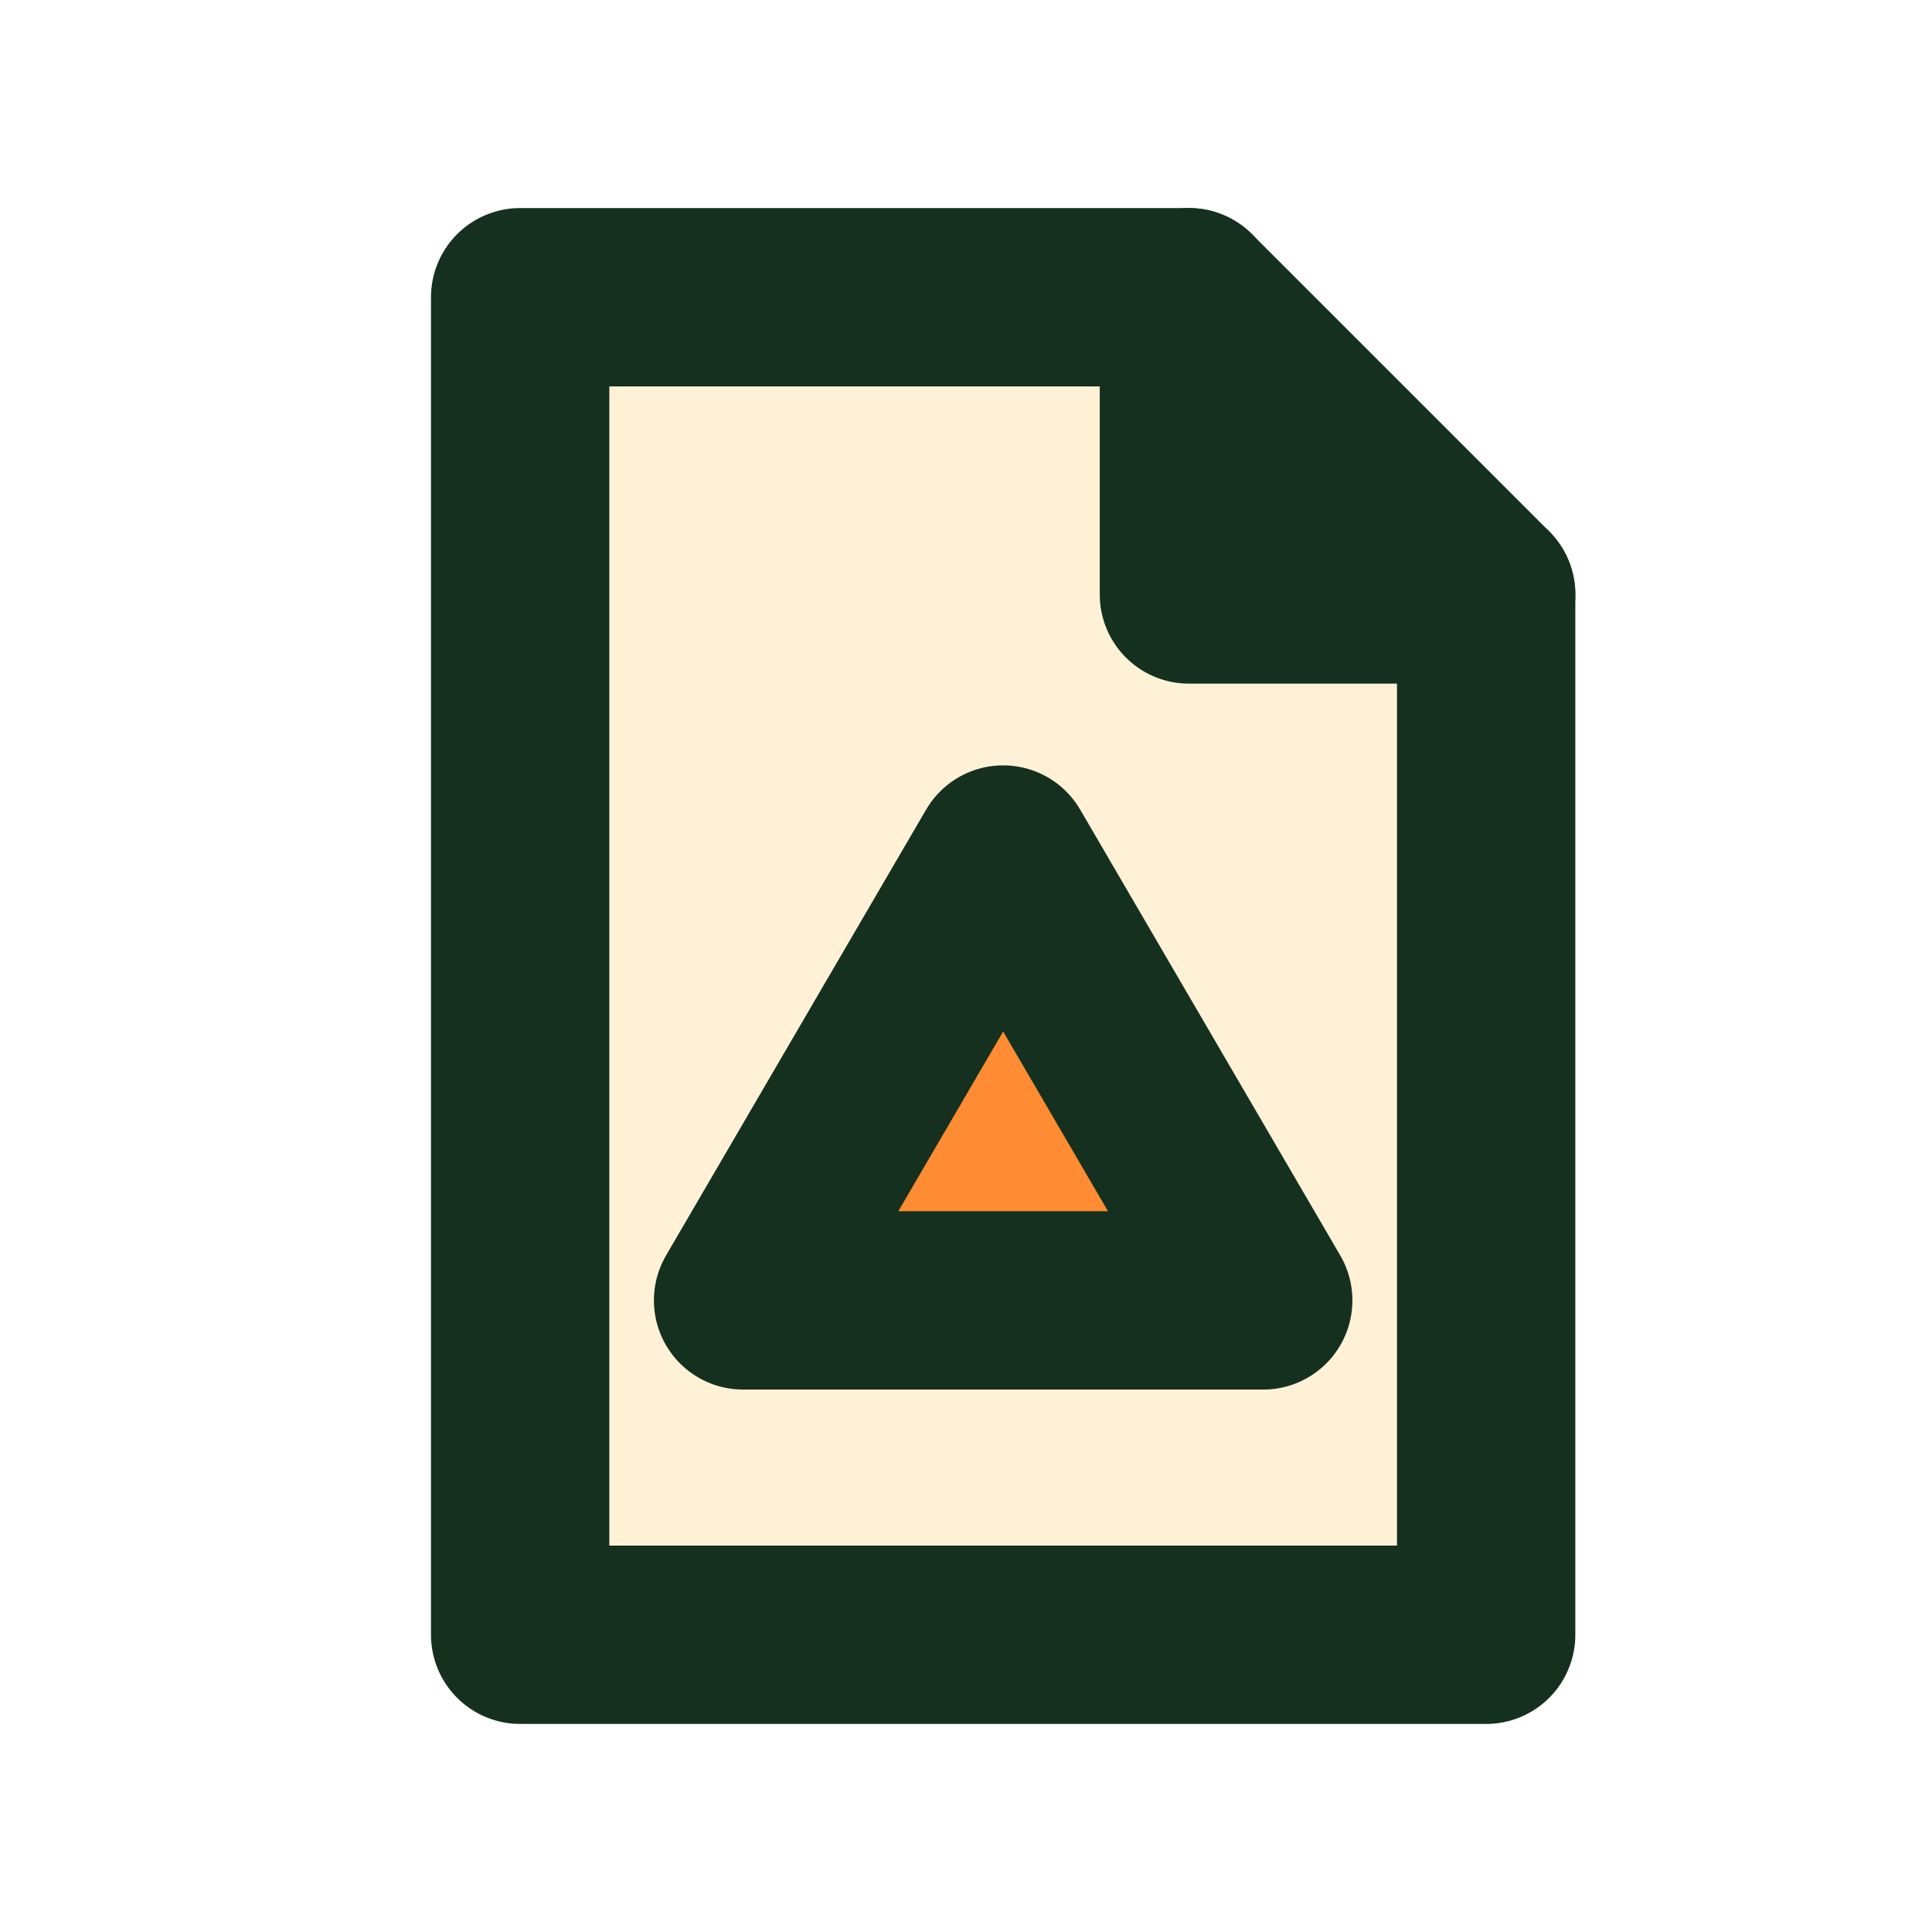
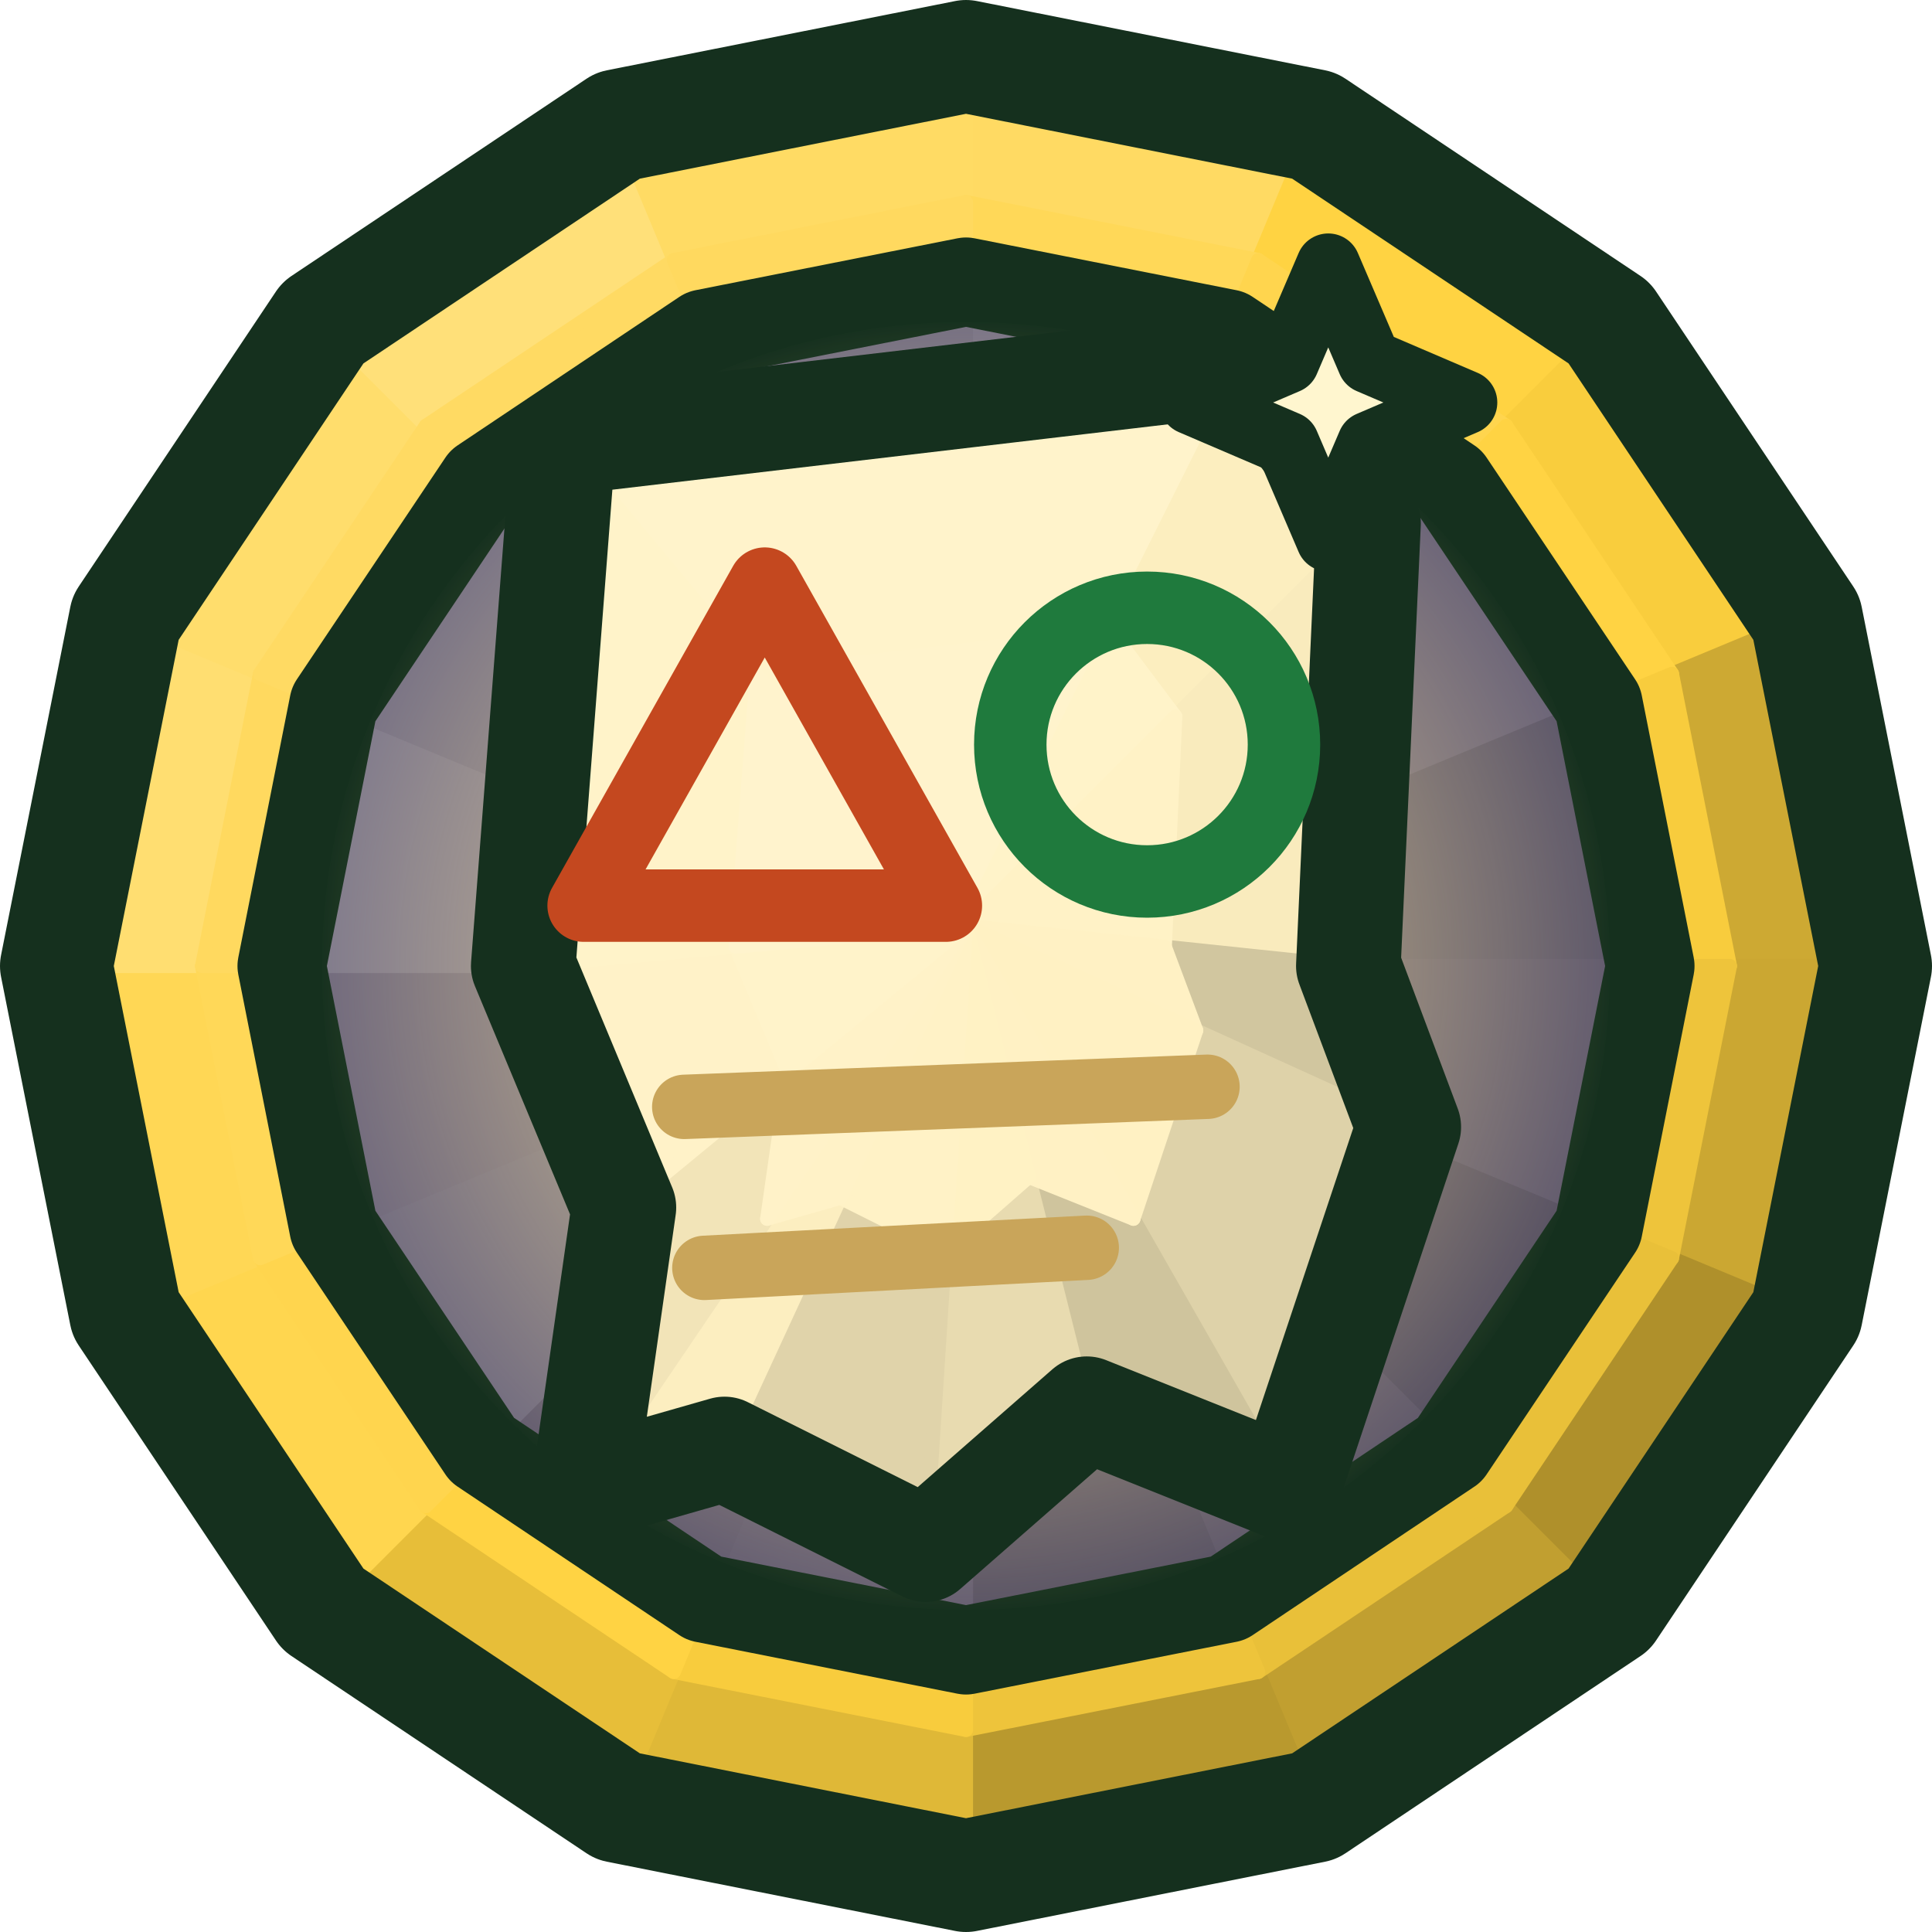
- <svg xmlns="http://www.w3.org/2000/svg" width="24" height="24" viewBox="-1 -1 26 26" fill="none" stroke="#15301E" stroke-width="2.4" stroke-linecap="round" stroke-linejoin="round">
-   <path d="M6 3 L15 3 L19 7 L19 21 L6 21 Z" fill="#FFF1D6" />
-   <path d="M15 3 L15 7 L19 7" fill="none" />
-   <path d="M9 16.5 L12.5 10.5 L16 16.5 Z" fill="#FF8C32" />
+ <svg xmlns="http://www.w3.org/2000/svg" width="48" height="48" viewBox="0 0 48 48">
+   <defs>
+     <clipPath id="page_codex-c0">
+       <polygon points="24.00,1.40 32.65,3.12 39.98,8.02 44.88,15.35 46.60,24.00 44.88,32.65 39.98,39.98 32.65,44.88 24.00,46.60 15.35,44.88 8.02,39.98 3.12,32.65 1.40,24.00 3.12,15.35 8.02,8.02 15.35,3.12" />
+     </clipPath>
+     <clipPath id="page_codex-c1">
+       <polygon points="24.00,7.00 30.51,8.29 36.02,11.98 39.71,17.49 41.00,24.00 39.71,30.51 36.02,36.02 30.51,39.71 24.00,41.00 17.49,39.71 11.98,36.02 8.29,30.51 7.00,24.00 8.29,17.49 11.98,11.98 17.49,8.29" />
+     </clipPath>
+     <radialGradient id="page_codex-glow">
+       <stop offset="0" stop-color="#FFE89E" stop-opacity=".95" />
+       <stop offset="1" stop-color="#FFE89E" stop-opacity="0" />
+     </radialGradient>
+     <clipPath id="page_codex-c2">
+       <polygon points="14.00,11.00 31.00,9.00 34.00,13.00 33.50,24.00 35.00,28.00 32.00,37.00 27.00,35.00 23.00,38.50 18.00,36.00 14.50,37.00 15.50,30.00 13.00,24.00" />
+     </clipPath>
+   </defs>
+   <polygon points="24.00,1.40 32.65,3.12 39.98,8.02 44.88,15.35 46.60,24.00 44.88,32.65 39.98,39.98 32.65,44.88 24.00,46.60 15.35,44.88 8.02,39.98 3.12,32.65 1.40,24.00 3.12,15.35 8.02,8.02 15.35,3.12" fill="#FFD23F" />
+   <g clip-path="url(#page_codex-c0)">
+     <polygon points="24.00,1.40 32.65,3.12 31.26,6.46 24.00,5.02" fill="#ffda63" stroke="#ffda63" stroke-width="0.35" stroke-linejoin="round" />
+     <polygon points="32.65,3.12 39.98,8.02 37.42,10.58 31.26,6.46" fill="#ffd342" stroke="#ffd342" stroke-width="0.35" stroke-linejoin="round" />
+     <polygon points="39.98,8.02 44.88,15.35 41.54,16.74 37.42,10.58" fill="#f9cd3d" stroke="#f9cd3d" stroke-width="0.35" stroke-linejoin="round" />
+     <polygon points="44.88,15.35 46.60,24.00 42.98,24.00 41.54,16.74" fill="#cda933" stroke="#cda933" stroke-width="0.35" stroke-linejoin="round" />
+     <polygon points="46.60,24.00 44.88,32.65 41.54,31.26 42.98,24.00" fill="#cba732" stroke="#cba732" stroke-width="0.35" stroke-linejoin="round" />
+     <polygon points="44.88,32.65 39.98,39.98 37.42,37.42 41.54,31.26" fill="#af902b" stroke="#af902b" stroke-width="0.35" stroke-linejoin="round" />
+     <polygon points="39.98,39.98 32.65,44.88 31.26,41.54 37.42,37.42" fill="#c19f30" stroke="#c19f30" stroke-width="0.35" stroke-linejoin="round" />
+     <polygon points="32.65,44.88 24.00,46.60 24.00,42.98 31.26,41.54" fill="#b9992e" stroke="#b9992e" stroke-width="0.35" stroke-linejoin="round" />
+     <polygon points="24.00,46.60 15.35,44.88 16.74,41.54 24.00,42.98" fill="#dfb837" stroke="#dfb837" stroke-width="0.35" stroke-linejoin="round" />
+     <polygon points="15.35,44.88 8.02,39.98 10.58,37.42 16.74,41.54" fill="#e7be39" stroke="#e7be39" stroke-width="0.35" stroke-linejoin="round" />
+     <polygon points="8.02,39.98 3.12,32.65 6.46,31.26 10.58,37.42" fill="#ffd64f" stroke="#ffd64f" stroke-width="0.35" stroke-linejoin="round" />
+     <polygon points="3.12,32.65 1.40,24.00 5.02,24.00 6.46,31.26" fill="#ffd755" stroke="#ffd755" stroke-width="0.35" stroke-linejoin="round" />
+     <polygon points="1.40,24.00 3.12,15.35 6.46,16.74 5.02,24.00" fill="#ffde71" stroke="#ffde71" stroke-width="0.35" stroke-linejoin="round" />
+     <polygon points="3.12,15.35 8.02,8.02 10.58,10.58 6.46,16.74" fill="#ffdd6c" stroke="#ffdd6c" stroke-width="0.35" stroke-linejoin="round" />
+     <polygon points="8.02,8.02 15.35,3.12 16.74,6.46 10.58,10.58" fill="#ffe079" stroke="#ffe079" stroke-width="0.35" stroke-linejoin="round" />
+     <polygon points="15.35,3.12 24.00,1.40 24.00,5.02 16.74,6.46" fill="#ffdb64" stroke="#ffdb64" stroke-width="0.35" stroke-linejoin="round" />
+     <polygon points="24.00,5.02 31.26,6.46 24.00,24.00" fill="#ffd858" stroke="#ffd858" stroke-width="0.35" stroke-linejoin="round" />
+     <polygon points="31.26,6.46 37.42,10.58 24.00,24.00" fill="#ffd54e" stroke="#ffd54e" stroke-width="0.35" stroke-linejoin="round" />
+     <polygon points="37.42,10.58 41.54,16.74 24.00,24.00" fill="#ffd343" stroke="#ffd343" stroke-width="0.35" stroke-linejoin="round" />
+     <polygon points="41.54,16.74 42.98,24.00 24.00,24.00" fill="#f8cc3d" stroke="#f8cc3d" stroke-width="0.35" stroke-linejoin="round" />
+     <polygon points="42.98,24.00 41.54,31.26 24.00,24.00" fill="#eec43b" stroke="#eec43b" stroke-width="0.35" stroke-linejoin="round" />
+     <polygon points="41.54,31.26 37.42,37.42 24.00,24.00" fill="#e9c039" stroke="#e9c039" stroke-width="0.35" stroke-linejoin="round" />
+     <polygon points="37.42,37.42 31.26,41.54 24.00,24.00" fill="#e9c039" stroke="#e9c039" stroke-width="0.35" stroke-linejoin="round" />
+     <polygon points="31.26,41.54 24.00,42.98 24.00,24.00" fill="#eec43b" stroke="#eec43b" stroke-width="0.35" stroke-linejoin="round" />
+     <polygon points="24.00,42.98 16.74,41.54 24.00,24.00" fill="#f8cc3d" stroke="#f8cc3d" stroke-width="0.35" stroke-linejoin="round" />
+     <polygon points="16.74,41.54 10.58,37.42 24.00,24.00" fill="#ffd343" stroke="#ffd343" stroke-width="0.35" stroke-linejoin="round" />
+     <polygon points="10.58,37.42 6.46,31.26 24.00,24.00" fill="#ffd54e" stroke="#ffd54e" stroke-width="0.35" stroke-linejoin="round" />
+     <polygon points="6.46,31.26 5.02,24.00 24.00,24.00" fill="#ffd858" stroke="#ffd858" stroke-width="0.35" stroke-linejoin="round" />
+     <polygon points="5.02,24.00 6.46,16.74 24.00,24.00" fill="#ffd95f" stroke="#ffd95f" stroke-width="0.35" stroke-linejoin="round" />
+     <polygon points="6.46,16.74 10.58,10.58 24.00,24.00" fill="#ffda63" stroke="#ffda63" stroke-width="0.35" stroke-linejoin="round" />
+     <polygon points="10.58,10.58 16.74,6.46 24.00,24.00" fill="#ffda63" stroke="#ffda63" stroke-width="0.35" stroke-linejoin="round" />
+     <polygon points="16.74,6.46 24.00,5.02 24.00,24.00" fill="#ffd95f" stroke="#ffd95f" stroke-width="0.35" stroke-linejoin="round" />
+   </g>
+   <polygon points="24.00,1.40 32.65,3.12 39.98,8.02 44.88,15.35 46.60,24.00 44.88,32.65 39.98,39.98 32.65,44.88 24.00,46.60 15.35,44.88 8.02,39.98 3.12,32.65 1.40,24.00 3.12,15.35 8.02,8.02 15.35,3.12" fill="none" stroke="#15301E" stroke-width="2.8" stroke-linejoin="round" />
+   <polygon points="24.00,7.00 30.51,8.29 36.02,11.98 39.71,17.49 41.00,24.00 39.71,30.51 36.02,36.02 30.51,39.71 24.00,41.00 17.49,39.71 11.98,36.02 8.29,30.51 7.00,24.00 8.29,17.49 11.98,11.98 17.49,8.29" fill="#6B6478" />
+   <g clip-path="url(#page_codex-c1)">
+     <polygon points="24.00,7.00 30.51,8.29 24.00,24.00" fill="#7b7587" stroke="#7b7587" stroke-width="0.35" stroke-linejoin="round" />
+     <polygon points="30.51,8.29 36.02,11.98 24.00,24.00" fill="#6a6376" stroke="#6a6376" stroke-width="0.35" stroke-linejoin="round" />
+     <polygon points="36.02,11.98 39.71,17.49 24.00,24.00" fill="#6b6478" stroke="#6b6478" stroke-width="0.35" stroke-linejoin="round" />
+     <polygon points="39.71,17.49 41.00,24.00 24.00,24.00" fill="#5e586a" stroke="#5e586a" stroke-width="0.35" stroke-linejoin="round" />
+     <polygon points="41.00,24.00 39.71,30.51 24.00,24.00" fill="#625b6e" stroke="#625b6e" stroke-width="0.35" stroke-linejoin="round" />
+     <polygon points="39.71,30.51 36.02,36.02 24.00,24.00" fill="#585263" stroke="#585263" stroke-width="0.35" stroke-linejoin="round" />
+     <polygon points="36.02,36.02 30.51,39.71 24.00,24.00" fill="#60596b" stroke="#60596b" stroke-width="0.35" stroke-linejoin="round" />
+     <polygon points="30.51,39.71 24.00,41.00 24.00,24.00" fill="#5a5465" stroke="#5a5465" stroke-width="0.35" stroke-linejoin="round" />
+     <polygon points="24.00,41.00 17.49,39.71 24.00,24.00" fill="#665f72" stroke="#665f72" stroke-width="0.35" stroke-linejoin="round" />
+     <polygon points="17.49,39.71 11.98,36.02 24.00,24.00" fill="#645d70" stroke="#645d70" stroke-width="0.35" stroke-linejoin="round" />
+     <polygon points="11.98,36.02 8.29,30.51 24.00,24.00" fill="#736d80" stroke="#736d80" stroke-width="0.35" stroke-linejoin="round" />
+     <polygon points="8.29,30.51 7.00,24.00 24.00,24.00" fill="#716a7d" stroke="#716a7d" stroke-width="0.35" stroke-linejoin="round" />
+     <polygon points="7.00,24.00 8.29,17.49 24.00,24.00" fill="#817b8c" stroke="#817b8c" stroke-width="0.35" stroke-linejoin="round" />
+     <polygon points="8.29,17.49 11.98,11.98 24.00,24.00" fill="#797385" stroke="#797385" stroke-width="0.35" stroke-linejoin="round" />
+     <polygon points="11.98,11.98 17.49,8.29 24.00,24.00" fill="#847e8f" stroke="#847e8f" stroke-width="0.35" stroke-linejoin="round" />
+     <polygon points="17.49,8.29 24.00,7.00 24.00,24.00" fill="#767082" stroke="#767082" stroke-width="0.35" stroke-linejoin="round" />
+   </g>
+   <polygon points="24.00,7.00 30.51,8.29 36.02,11.98 39.71,17.49 41.00,24.00 39.71,30.51 36.02,36.02 30.51,39.71 24.00,41.00 17.49,39.71 11.98,36.02 8.29,30.51 7.00,24.00 8.29,17.49 11.98,11.98 17.49,8.29" fill="none" stroke="#15301E" stroke-width="2.2" stroke-linejoin="round" />
+   <circle cx="24" cy="24" r="16" fill="url(#page_codex-glow)" />
+   <polygon points="14.00,11.00 31.00,9.00 34.00,13.00 33.50,24.00 35.00,28.00 32.00,37.00 27.00,35.00 23.00,38.50 18.00,36.00 14.50,37.00 15.50,30.00 13.00,24.00" fill="#FFF1C2" />
+   <g clip-path="url(#page_codex-c2)">
+     <polygon points="14.00,11.00 31.00,9.00 27.64,15.72 18.80,16.76" fill="#fff3cb" stroke="#fff3cb" stroke-width="0.35" stroke-linejoin="round" />
+     <polygon points="31.00,9.00 34.00,13.00 29.20,17.80 27.64,15.72" fill="#fceebf" stroke="#fceebf" stroke-width="0.35" stroke-linejoin="round" />
+     <polygon points="34.00,13.00 33.50,24.00 28.94,23.52 29.20,17.80" fill="#f9ebbd" stroke="#f9ebbd" stroke-width="0.35" stroke-linejoin="round" />
+     <polygon points="33.50,24.00 35.00,28.00 29.72,25.60 28.94,23.52" fill="#d1c69f" stroke="#d1c69f" stroke-width="0.35" stroke-linejoin="round" />
+     <polygon points="35.00,28.00 32.00,37.00 28.16,30.28 29.72,25.60" fill="#ded2a9" stroke="#ded2a9" stroke-width="0.35" stroke-linejoin="round" />
+     <polygon points="32.00,37.00 27.00,35.00 25.56,29.24 28.16,30.28" fill="#cfc49d" stroke="#cfc49d" stroke-width="0.35" stroke-linejoin="round" />
+     <polygon points="27.00,35.00 23.00,38.50 23.48,31.06 25.56,29.24" fill="#e8dbb0" stroke="#e8dbb0" stroke-width="0.35" stroke-linejoin="round" />
+     <polygon points="23.00,38.50 18.00,36.00 20.88,29.76 23.48,31.06" fill="#e0d3aa" stroke="#e0d3aa" stroke-width="0.35" stroke-linejoin="round" />
+     <polygon points="18.00,36.00 14.50,37.00 19.06,30.28 20.88,29.76" fill="#fceec0" stroke="#fceec0" stroke-width="0.35" stroke-linejoin="round" />
+     <polygon points="14.50,37.00 15.50,30.00 19.58,26.64 19.06,30.28" fill="#f2e4b8" stroke="#f2e4b8" stroke-width="0.35" stroke-linejoin="round" />
+     <polygon points="15.50,30.00 13.00,24.00 18.28,23.52 19.58,26.64" fill="#fff2c8" stroke="#fff2c8" stroke-width="0.35" stroke-linejoin="round" />
+     <polygon points="13.00,24.00 14.00,11.00 18.80,16.76 18.28,23.52" fill="#fff3c9" stroke="#fff3c9" stroke-width="0.35" stroke-linejoin="round" />
+     <polygon points="18.80,16.76 27.64,15.72 24.00,23.00" fill="#fff3cc" stroke="#fff3cc" stroke-width="0.35" stroke-linejoin="round" />
+     <polygon points="27.64,15.72 29.20,17.80 24.00,23.00" fill="#fff3c9" stroke="#fff3c9" stroke-width="0.35" stroke-linejoin="round" />
+     <polygon points="29.20,17.80 28.94,23.52 24.00,23.00" fill="#fff2c6" stroke="#fff2c6" stroke-width="0.35" stroke-linejoin="round" />
+     <polygon points="28.94,23.52 29.72,25.60 24.00,23.00" fill="#fff1c4" stroke="#fff1c4" stroke-width="0.35" stroke-linejoin="round" />
+     <polygon points="29.72,25.60 28.16,30.28 24.00,23.00" fill="#fff1c3" stroke="#fff1c3" stroke-width="0.35" stroke-linejoin="round" />
+     <polygon points="28.16,30.28 25.56,29.24 24.00,23.00" fill="#fff1c4" stroke="#fff1c4" stroke-width="0.35" stroke-linejoin="round" />
+     <polygon points="25.56,29.24 23.48,31.06 24.00,23.00" fill="#fff2c4" stroke="#fff2c4" stroke-width="0.35" stroke-linejoin="round" />
+     <polygon points="23.48,31.06 20.88,29.76 24.00,23.00" fill="#fff2c6" stroke="#fff2c6" stroke-width="0.35" stroke-linejoin="round" />
+     <polygon points="20.88,29.76 19.06,30.28 24.00,23.00" fill="#fff2c7" stroke="#fff2c7" stroke-width="0.35" stroke-linejoin="round" />
+     <polygon points="19.06,30.28 19.58,26.64 24.00,23.00" fill="#fff2c8" stroke="#fff2c8" stroke-width="0.35" stroke-linejoin="round" />
+     <polygon points="19.58,26.64 18.28,23.52 24.00,23.00" fill="#fff3ca" stroke="#fff3ca" stroke-width="0.35" stroke-linejoin="round" />
+     <polygon points="18.28,23.52 18.80,16.76 24.00,23.00" fill="#fff3cd" stroke="#fff3cd" stroke-width="0.35" stroke-linejoin="round" />
+   </g>
+   <polygon points="14.00,11.00 31.00,9.00 34.00,13.00 33.50,24.00 35.00,28.00 32.00,37.00 27.00,35.00 23.00,38.50 18.00,36.00 14.50,37.00 15.50,30.00 13.00,24.00" fill="none" stroke="#15301E" stroke-width="2.6" stroke-linejoin="round" />
+   <polygon points="19,14.5 23.5,22.5 14.5,22.5" fill="none" stroke="#C4481F" stroke-width="1.8" stroke-linejoin="round" />
+   <circle cx="28.5" cy="18.5" r="3.4" fill="none" stroke="#1F7A3D" stroke-width="1.8" />
+   <path d="M17 27.5 L30 27 M17.5 31.5 L27 31" fill="none" stroke="#C9A55A" stroke-width="1.6" stroke-linecap="round" stroke-linejoin="round" />
+   <polygon points="33.00,6.60 34.02,8.98 36.40,10.00 34.02,11.02 33.00,13.40 31.98,11.02 29.60,10.00 31.98,8.98" fill="#FFF6CF" stroke="#15301E" stroke-width="1.6" stroke-linejoin="round" />
</svg>
